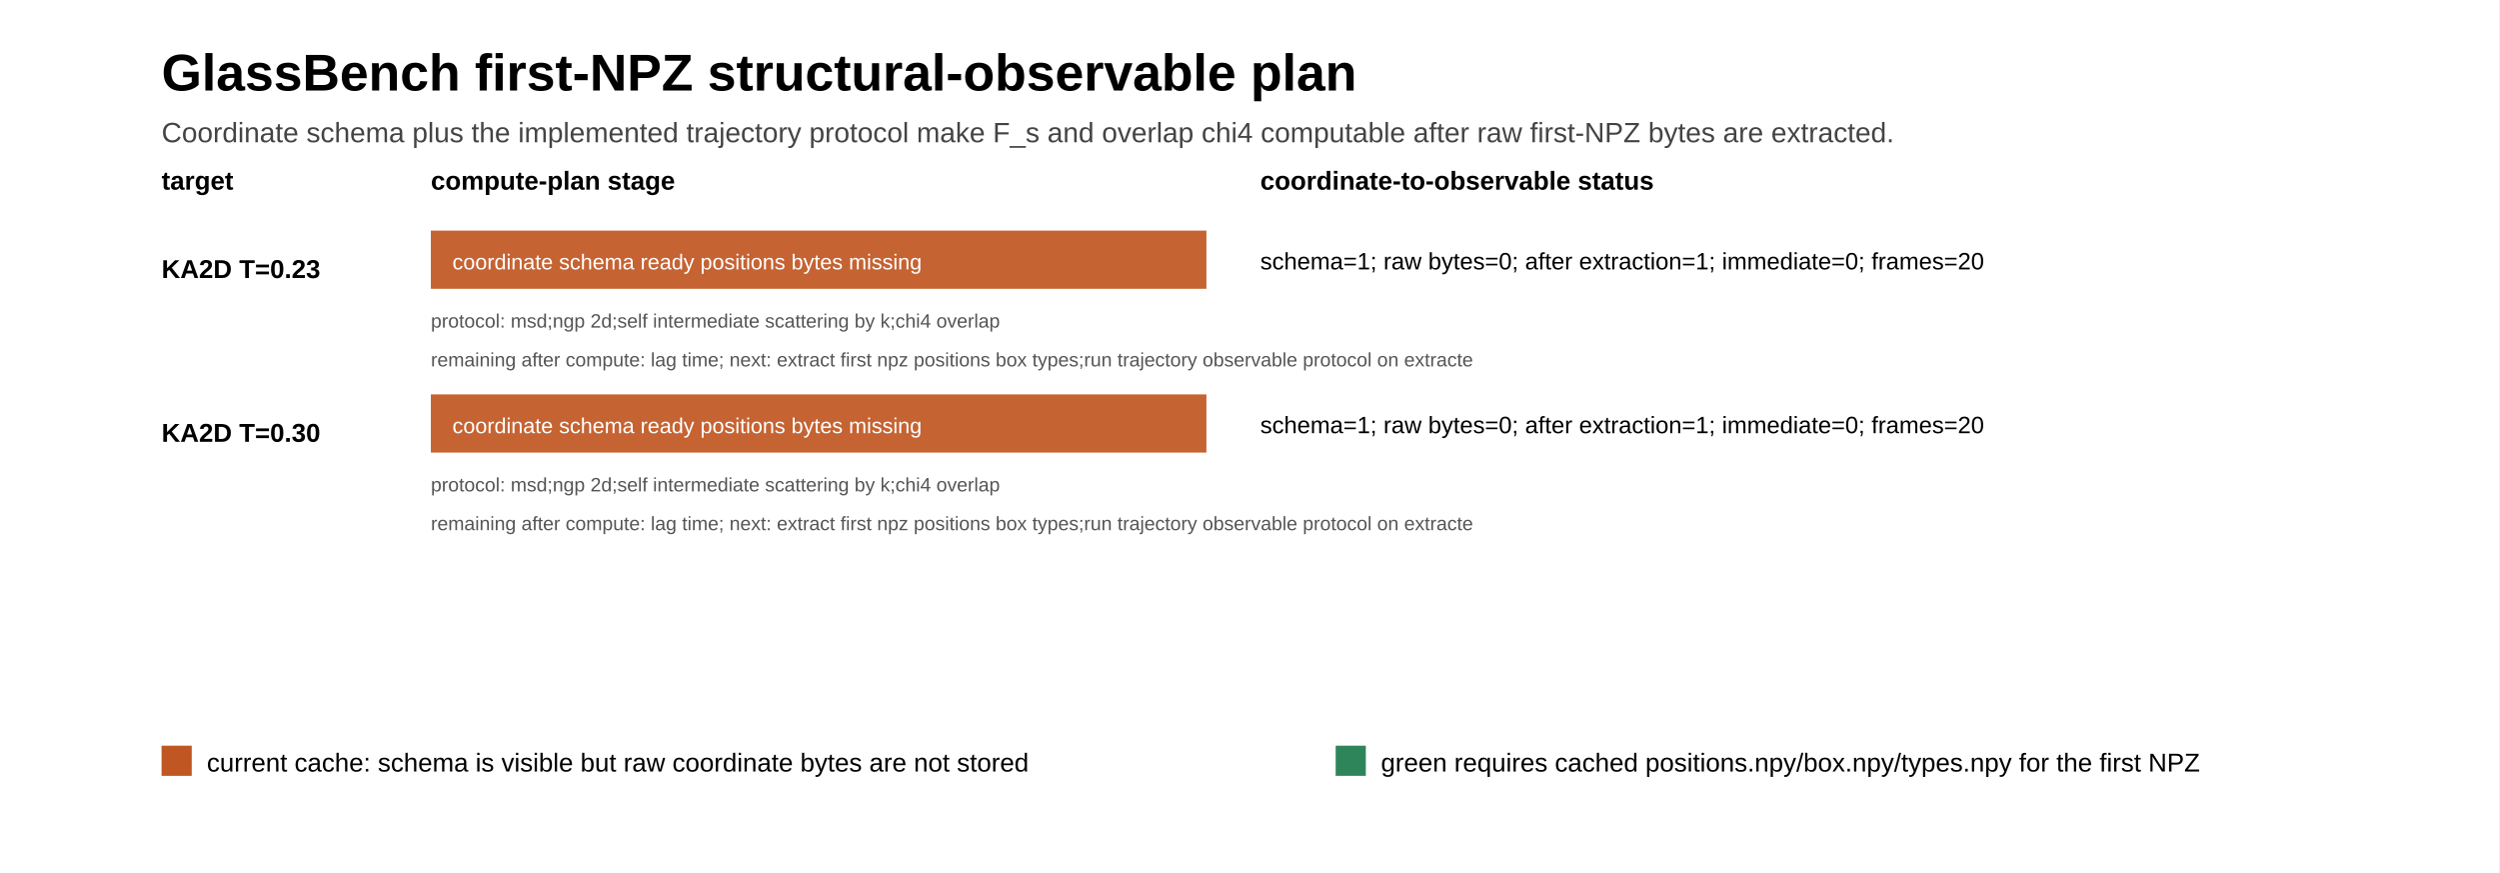
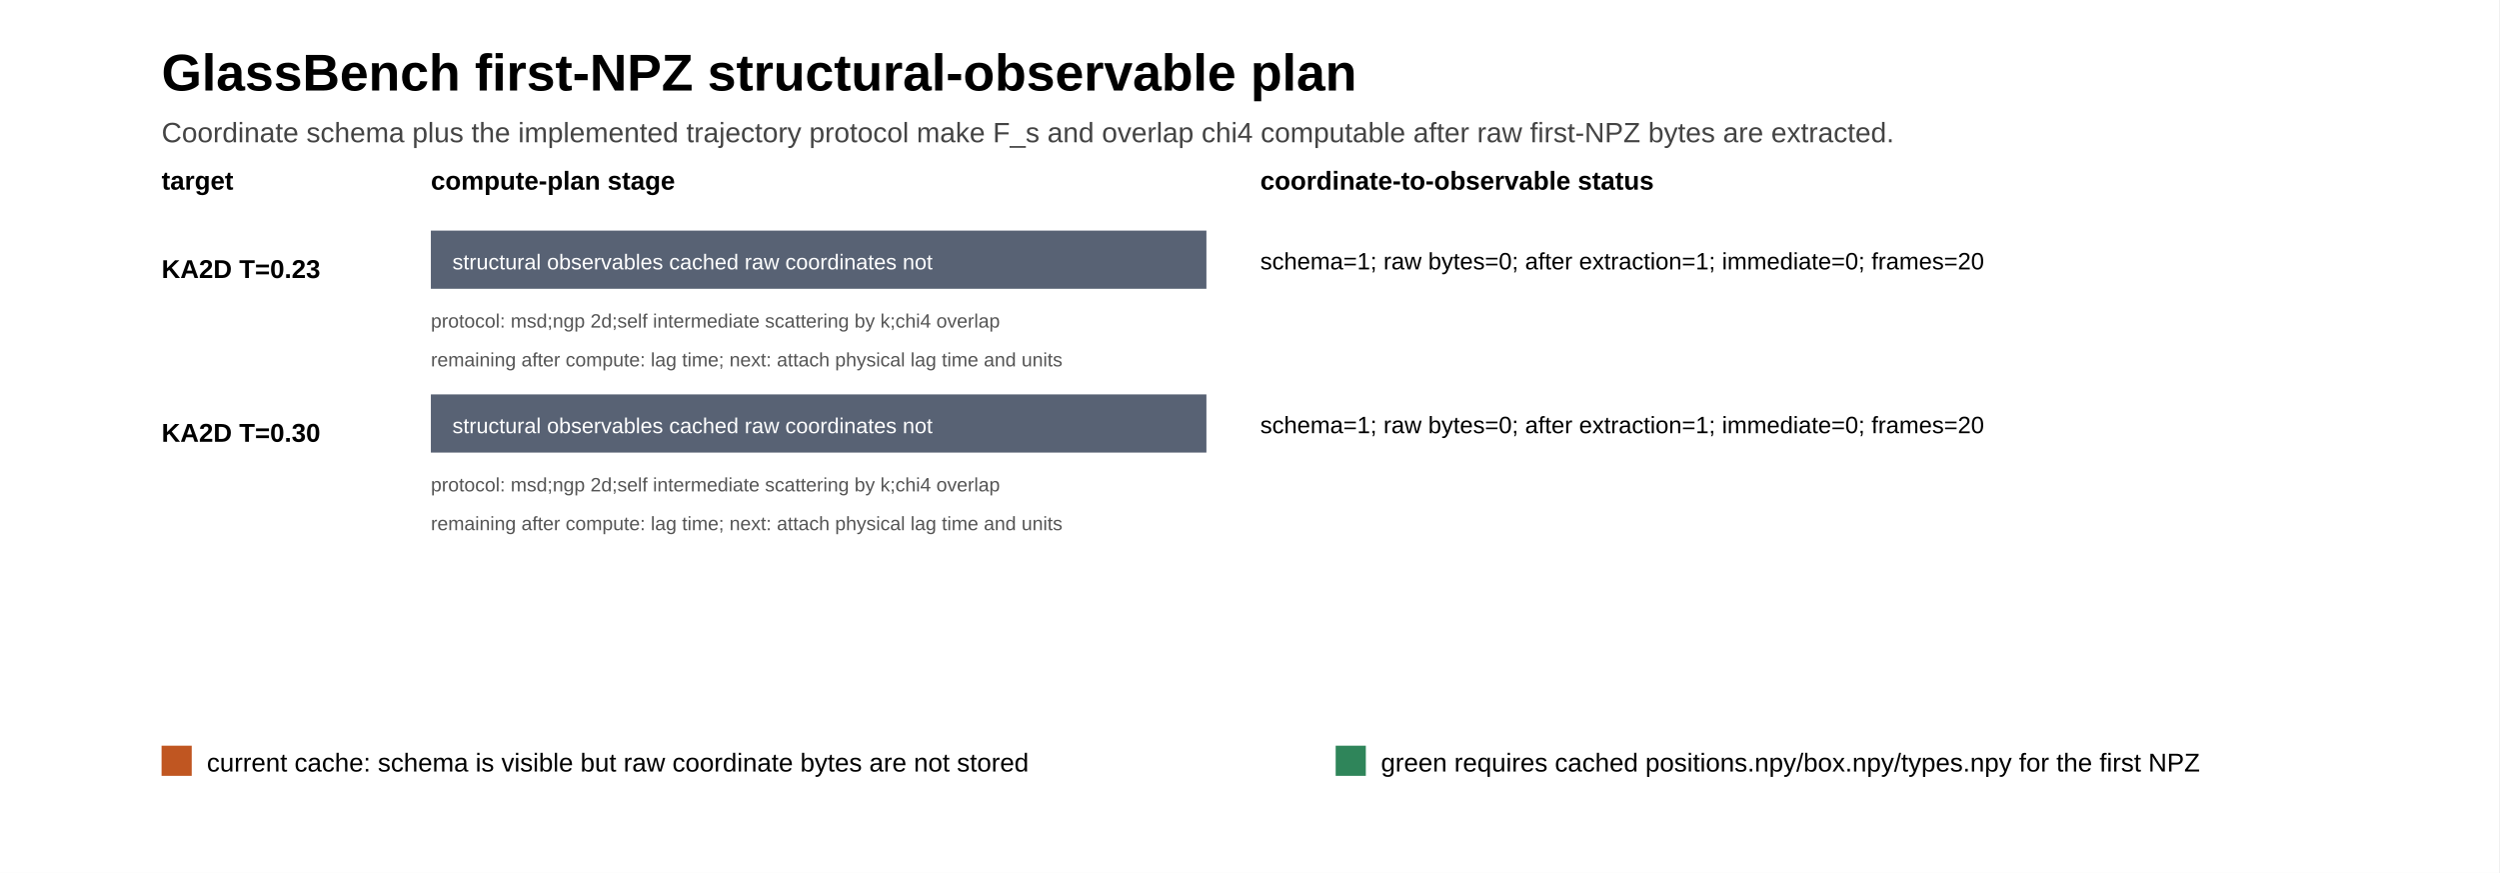
<svg xmlns="http://www.w3.org/2000/svg" width="1160" height="405" viewBox="0 0 1160 405">
  <rect width="100%" height="100%" fill="#ffffff" />
  <text x="75" y="42" font-family="Arial, sans-serif" font-size="24" font-weight="700">GlassBench first-NPZ structural-observable plan</text>
  <text x="75" y="66" font-family="Arial, sans-serif" font-size="13" fill="#444">Coordinate schema plus the implemented trajectory protocol make F_s and overlap chi4 computable after raw first-NPZ bytes are extracted.</text>
  <text x="75" y="88" font-family="Arial, sans-serif" font-size="12" font-weight="700">target</text>
  <text x="200" y="88" font-family="Arial, sans-serif" font-size="12" font-weight="700">compute-plan stage</text>
  <text x="585" y="88" font-family="Arial, sans-serif" font-size="12" font-weight="700">coordinate-to-observable status</text>
  <text x="75" y="129" font-family="Arial, sans-serif" font-size="12" font-weight="700">KA2D T=0.23</text>
-   <rect x="200" y="107" width="360" height="27" fill="#c05621" opacity="0.92" />
-   <text x="210" y="125" font-family="Arial, sans-serif" font-size="10" fill="#fff">coordinate schema ready positions bytes missing</text>
+   <rect x="200" y="107" width="360" height="27" fill="#4a5568" opacity="0.92" />
+   <text x="210" y="125" font-family="Arial, sans-serif" font-size="10" fill="#fff">structural observables cached raw coordinates not </text>
  <text x="585" y="125" font-family="Arial, sans-serif" font-size="11">schema=1; raw bytes=0; after extraction=1; immediate=0; frames=20</text>
  <text x="200" y="152" font-family="Arial, sans-serif" font-size="9" fill="#555">protocol: msd;ngp 2d;self intermediate scattering by k;chi4 overlap</text>
-   <text x="200" y="170" font-family="Arial, sans-serif" font-size="9" fill="#555">remaining after compute: lag time; next: extract first npz positions box types;run trajectory observable protocol on extracte</text>
+   <text x="200" y="170" font-family="Arial, sans-serif" font-size="9" fill="#555">remaining after compute: lag time; next: attach physical lag time and units</text>
  <text x="75" y="205" font-family="Arial, sans-serif" font-size="12" font-weight="700">KA2D T=0.30</text>
-   <rect x="200" y="183" width="360" height="27" fill="#c05621" opacity="0.92" />
-   <text x="210" y="201" font-family="Arial, sans-serif" font-size="10" fill="#fff">coordinate schema ready positions bytes missing</text>
+   <rect x="200" y="183" width="360" height="27" fill="#4a5568" opacity="0.92" />
+   <text x="210" y="201" font-family="Arial, sans-serif" font-size="10" fill="#fff">structural observables cached raw coordinates not </text>
  <text x="585" y="201" font-family="Arial, sans-serif" font-size="11">schema=1; raw bytes=0; after extraction=1; immediate=0; frames=20</text>
  <text x="200" y="228" font-family="Arial, sans-serif" font-size="9" fill="#555">protocol: msd;ngp 2d;self intermediate scattering by k;chi4 overlap</text>
-   <text x="200" y="246" font-family="Arial, sans-serif" font-size="9" fill="#555">remaining after compute: lag time; next: extract first npz positions box types;run trajectory observable protocol on extracte</text>
+   <text x="200" y="246" font-family="Arial, sans-serif" font-size="9" fill="#555">remaining after compute: lag time; next: attach physical lag time and units</text>
  <rect x="75" y="346" width="14" height="14" fill="#c05621" />
  <text x="96" y="358" font-family="Arial, sans-serif" font-size="12">current cache: schema is visible but raw coordinate bytes are not stored</text>
  <rect x="620" y="346" width="14" height="14" fill="#2f855a" />
  <text x="641" y="358" font-family="Arial, sans-serif" font-size="12">green requires cached positions.npy/box.npy/types.npy for the first NPZ</text>
</svg>
